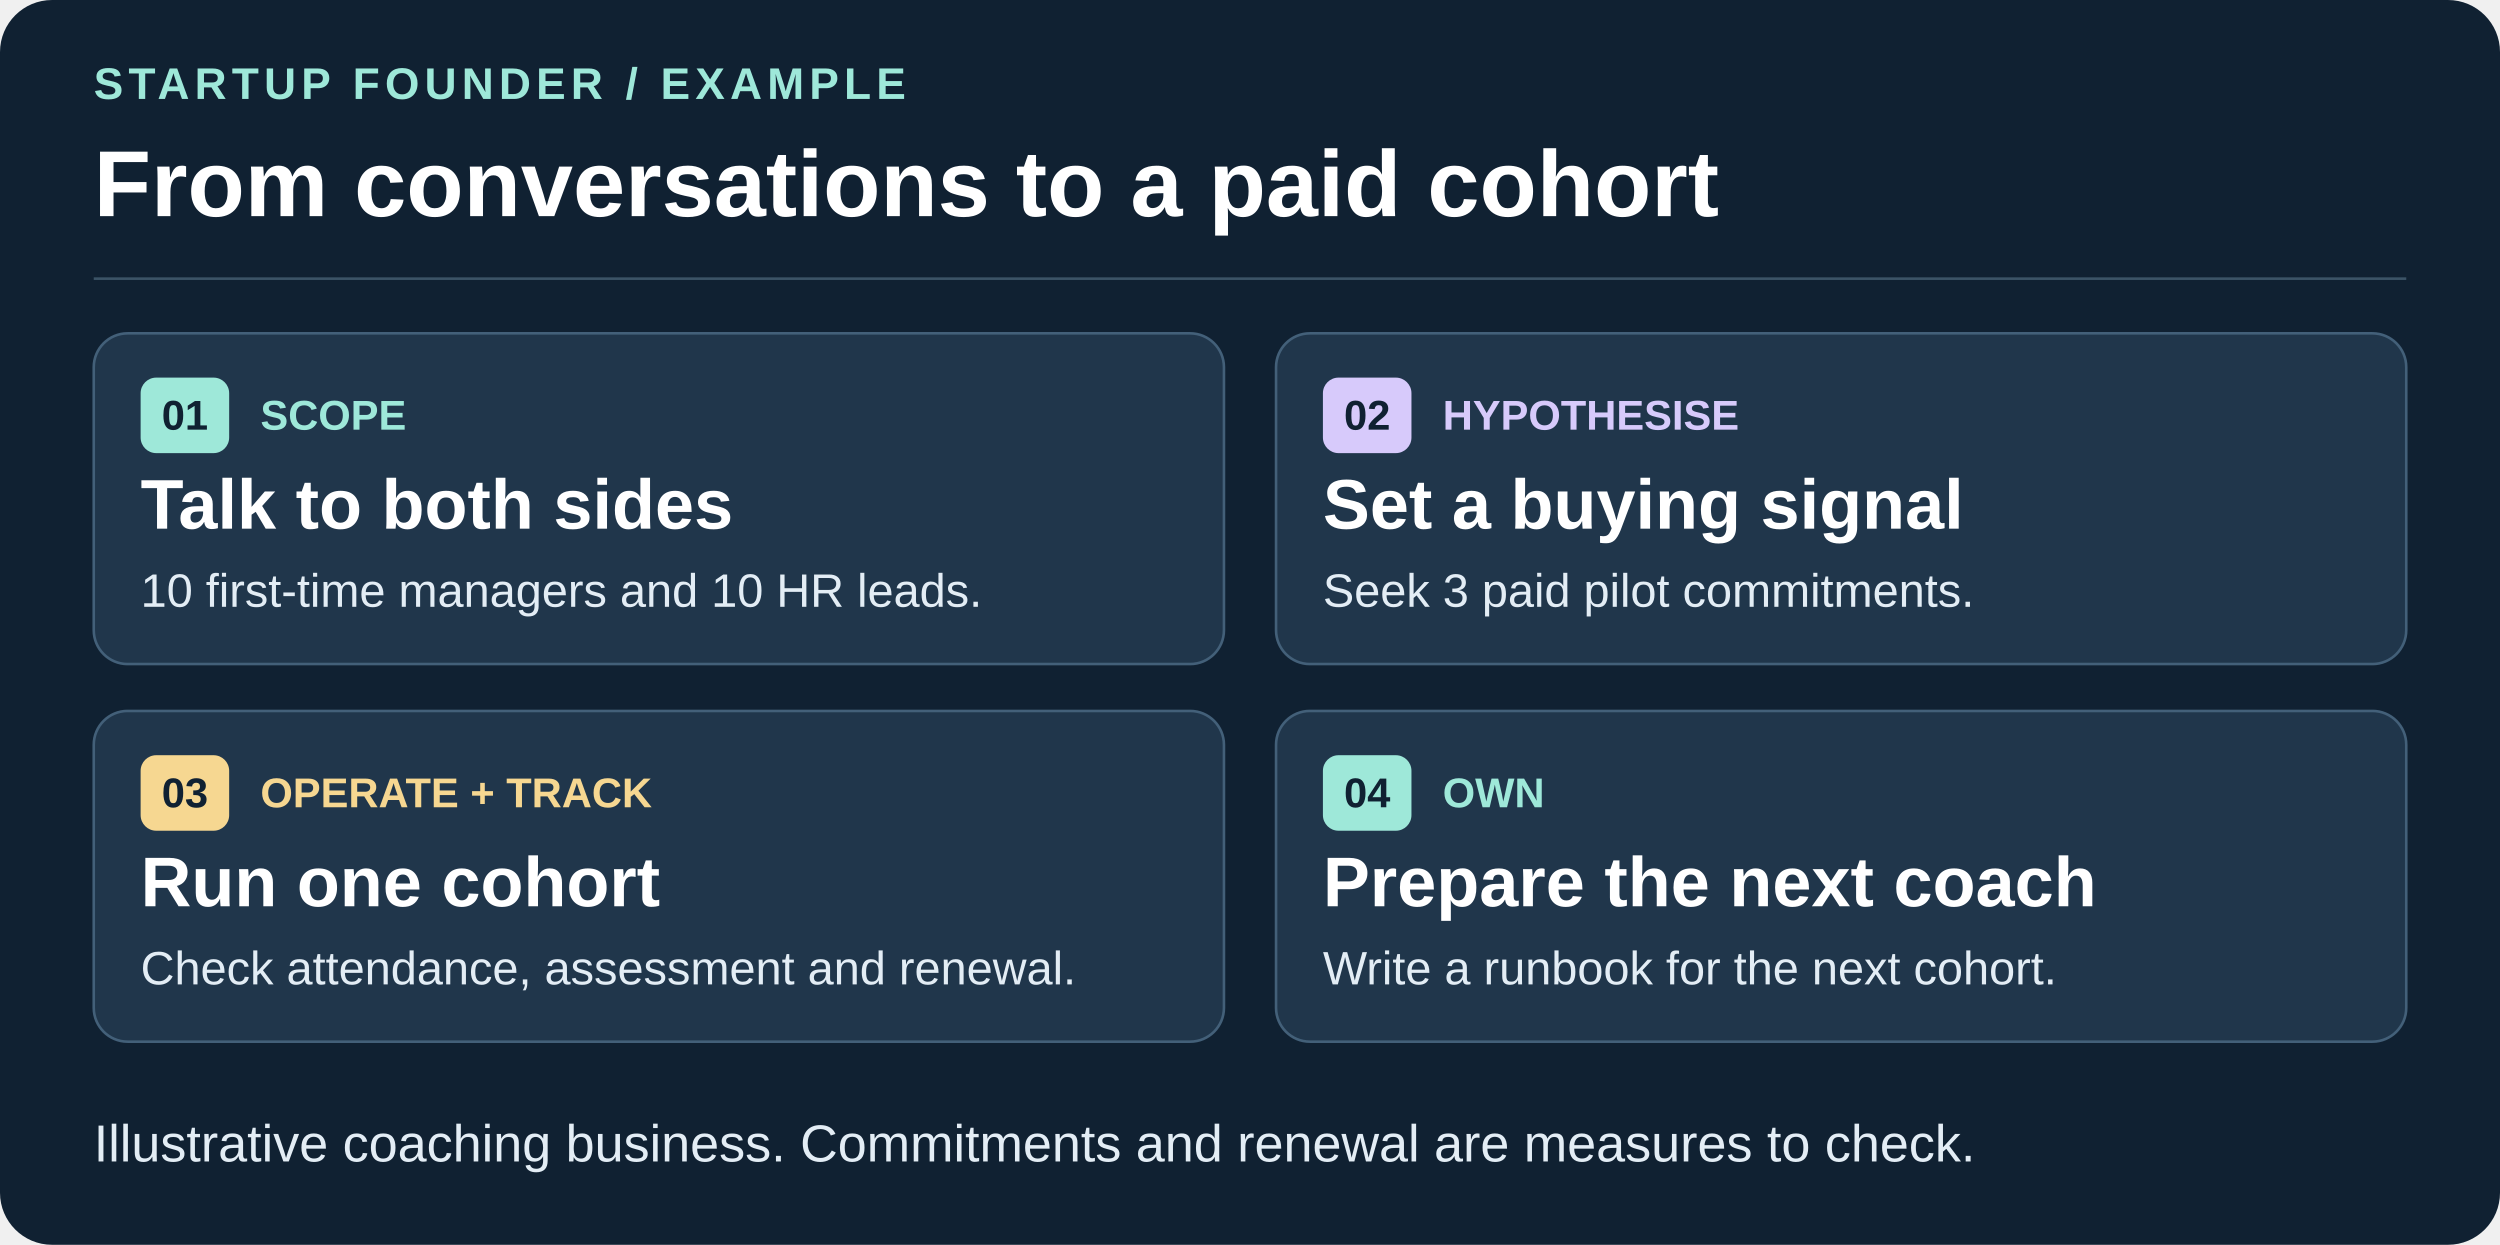
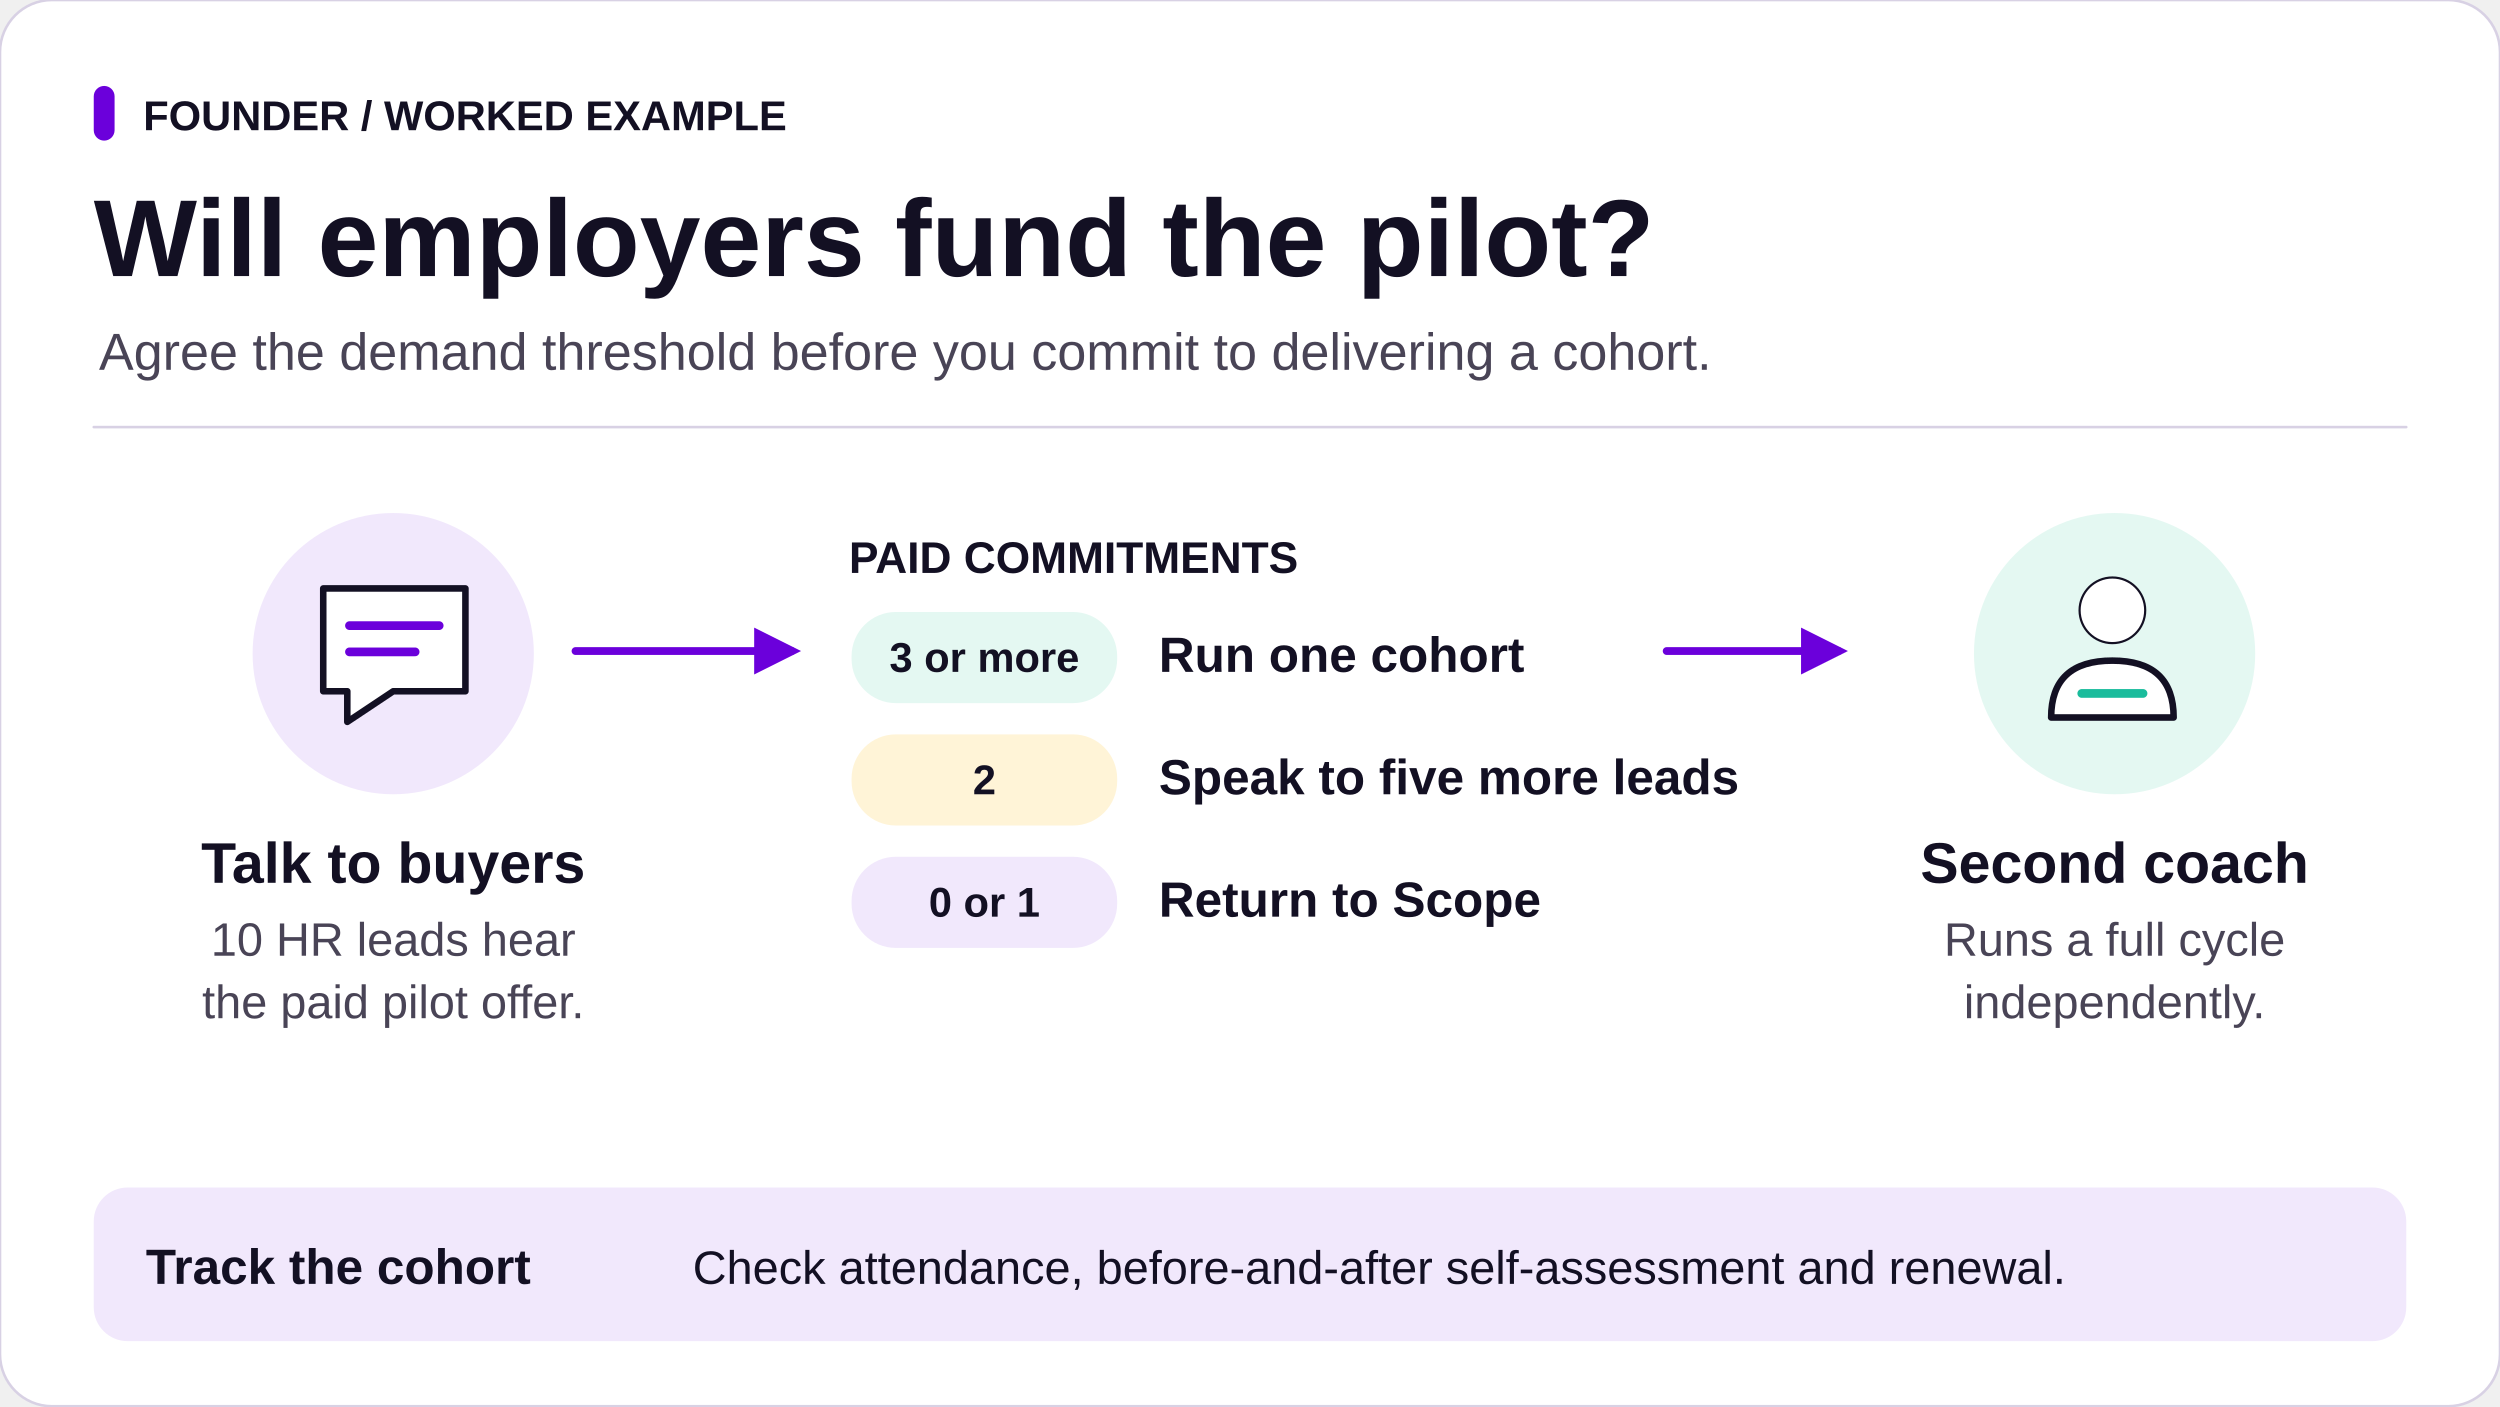
- <svg xmlns="http://www.w3.org/2000/svg" viewBox="0 0 960 478" role="img" aria-labelledby="title desc" font-family="Segoe UI, Arial, sans-serif">
-   <rect width="960" height="478" rx="20" fill="#102132" />
-   <text x="36" y="38" fill="#9ee8d9" font-size="17" font-weight="700" letter-spacing="2">STARTUP FOUNDER / EXAMPLE</text>
-   <text x="36" y="83" fill="#ffffff" font-size="36" font-weight="700">From conversations to a paid cohort</text>
-   <path d="M36 107H924" stroke="#3b5366" />
-   <g transform="translate(36 128)">
-     <rect width="434" height="127" rx="13" fill="#20364b" stroke="#436079" />
-     <rect x="18" y="17" width="34" height="29" rx="6" fill="#9ee8d9" />
-     <text x="35" y="37" text-anchor="middle" fill="#102132" font-size="16" font-weight="700">01</text>
-     <text x="64" y="37" fill="#9ee8d9" font-size="16" font-weight="700">SCOPE</text>
-     <text x="18" y="75" fill="#ffffff" font-size="27" font-weight="700">Talk to both sides</text>
-     <text x="18" y="105" fill="#e3edf5" font-size="18">10 first-time managers and 10 HR leads.</text>
+ <svg xmlns="http://www.w3.org/2000/svg" viewBox="0 0 960 540" role="img" aria-labelledby="title desc">
+   <defs>
+     <marker id="arrow" viewBox="0 0 10 10" refX="8" refY="5" markerWidth="6" markerHeight="6" orient="auto-start-reverse">
+       <path d="M0 0l10 5-10 5z" fill="#131023" />
+     </marker>
+     <marker id="violet" viewBox="0 0 10 10" refX="8" refY="5" markerWidth="6" markerHeight="6" orient="auto-start-reverse">
+       <path d="M0 0l10 5-10 5z" fill="#6B00DB" />
+     </marker>
+   </defs>
+   <rect x="0" y="0" width="960" height="540" fill="white" stroke="#d8d1e4" rx="20" />
+   <rect x="36" y="33" width="8" height="21" fill="#6B00DB" stroke="none" rx="4" />
+   <text x="55" y="50" font-family="Poppins,Arial,sans-serif" font-size="16" fill="#131023" text-anchor="start" font-weight="700">FOUNDER / WORKED EXAMPLE</text>
+   <text x="36" y="106" font-family="Poppins,Arial,sans-serif" font-size="42" fill="#131023" text-anchor="start" font-weight="700">Will employers fund the pilot?</text>
+   <text x="38" y="142" font-family="Montserrat,Arial,sans-serif" font-size="20" fill="#494456" text-anchor="start" font-weight="400">Agree the demand threshold before you commit to delivering a cohort.</text>
+   <path d="M36 164H924" fill="none" stroke="#d8d1e4" stroke-width="1" stroke-linecap="round" stroke-linejoin="round" />
+   <circle cx="151" cy="251" r="54" fill="#f1e8fc" stroke="none" />
+   <g transform="translate(109 210) scale(0.84)">
+     <path d="M18 19h65v47H50L29 80V66H18z" fill="white" stroke="#131023" stroke-width="3" stroke-linecap="round" stroke-linejoin="round" />
+     <path d="M30 36h41M30 48h30" fill="none" stroke="#6B00DB" stroke-width="4" stroke-linecap="round" stroke-linejoin="round" />
  </g>
-   <g transform="translate(490 128)">
-     <rect width="434" height="127" rx="13" fill="#20364b" stroke="#436079" />
-     <rect x="18" y="17" width="34" height="29" rx="6" fill="#d7cafb" />
-     <text x="35" y="37" text-anchor="middle" fill="#102132" font-size="16" font-weight="700">02</text>
-     <text x="64" y="37" fill="#d7cafb" font-size="16" font-weight="700">HYPOTHESISE</text>
-     <text x="18" y="75" fill="#ffffff" font-size="27" font-weight="700">Set a buying signal</text>
-     <text x="18" y="105" fill="#e3edf5" font-size="18">Seek 3 paid pilot commitments.</text>
+   <text x="151" y="339" font-family="Poppins,Arial,sans-serif" font-size="22" fill="#131023" text-anchor="middle" font-weight="700">Talk to buyers</text>
+   <text x="151" y="367" font-family="Montserrat,Arial,sans-serif" font-size="18" fill="#494456" text-anchor="middle" font-weight="400">10 HR leads hear</text>
+   <text x="151" y="391" font-family="Montserrat,Arial,sans-serif" font-size="18" fill="#494456" text-anchor="middle" font-weight="400">the paid pilot offer.</text>
+   <path d="M221 250H304" fill="none" stroke="#6B00DB" stroke-width="3" stroke-linecap="round" stroke-linejoin="round" marker-end="url(#violet)" />
+   <text x="326" y="220" font-family="Poppins,Arial,sans-serif" font-size="17" fill="#131023" text-anchor="start" font-weight="700">PAID COMMITMENTS</text>
+   <rect x="327" y="235" width="102" height="35" fill="#e4f8f2" stroke="none" rx="17" />
+   <text x="378.0" y="258" font-family="Poppins,Arial,sans-serif" font-size="16" fill="#131023" text-anchor="middle" font-weight="700">3 or more</text>
+   <text x="445" y="258" font-family="Poppins,Arial,sans-serif" font-size="19" fill="#131023" text-anchor="start" font-weight="700">Run one cohort</text>
+   <rect x="327" y="282" width="102" height="35" fill="#fff4d7" stroke="none" rx="17" />
+   <text x="378.0" y="305" font-family="Poppins,Arial,sans-serif" font-size="16" fill="#131023" text-anchor="middle" font-weight="700">2</text>
+   <text x="445" y="305" font-family="Poppins,Arial,sans-serif" font-size="19" fill="#131023" text-anchor="start" font-weight="700">Speak to five more leads</text>
+   <rect x="327" y="329" width="102" height="35" fill="#f1e8fc" stroke="none" rx="17" />
+   <text x="378.0" y="352" font-family="Poppins,Arial,sans-serif" font-size="16" fill="#131023" text-anchor="middle" font-weight="700">0 or 1</text>
+   <text x="445" y="352" font-family="Poppins,Arial,sans-serif" font-size="19" fill="#131023" text-anchor="start" font-weight="700">Return to Scope</text>
+   <path d="M640 250H706" fill="none" stroke="#6B00DB" stroke-width="3" stroke-linecap="round" stroke-linejoin="round" marker-end="url(#violet)" />
+   <circle cx="812" cy="251" r="54" fill="#e4f8f2" stroke="none" />
+   <g transform="translate(770 210) scale(0.84)">
+     <circle cx="49" cy="29" r="15" fill="white" stroke="#131023" />
+     <path d="M21 78q0-26 28-26t28 26z" fill="white" stroke="#131023" stroke-width="3" stroke-linecap="round" stroke-linejoin="round" />
+     <path d="M35 67h28" fill="none" stroke="#1ABC9C" stroke-width="4" stroke-linecap="round" stroke-linejoin="round" />
  </g>
-   <g transform="translate(36 273)">
-     <rect width="434" height="127" rx="13" fill="#20364b" stroke="#436079" />
-     <rect x="18" y="17" width="34" height="29" rx="6" fill="#f6d791" />
-     <text x="35" y="37" text-anchor="middle" fill="#102132" font-size="16" font-weight="700">03</text>
-     <text x="64" y="37" fill="#f6d791" font-size="16" font-weight="700">OPERATE + TRACK</text>
-     <text x="18" y="75" fill="#ffffff" font-size="27" font-weight="700">Run one cohort</text>
-     <text x="18" y="105" fill="#e3edf5" font-size="18">Check attendance, assessment and renewal.</text>
-   </g>
-   <g transform="translate(490 273)">
-     <rect width="434" height="127" rx="13" fill="#20364b" stroke="#436079" />
-     <rect x="18" y="17" width="34" height="29" rx="6" fill="#9ee8d9" />
-     <text x="35" y="37" text-anchor="middle" fill="#102132" font-size="16" font-weight="700">04</text>
-     <text x="64" y="37" fill="#9ee8d9" font-size="16" font-weight="700">OWN</text>
-     <text x="18" y="75" fill="#ffffff" font-size="27" font-weight="700">Prepare the next coach</text>
-     <text x="18" y="105" fill="#e3edf5" font-size="18">Write a runbook for the next cohort.</text>
-   </g>
-   <text x="36" y="446" fill="#e3edf5" font-size="20">Illustrative coaching business. Commitments and renewal are measures to check.</text>
+   <text x="812" y="339" font-family="Poppins,Arial,sans-serif" font-size="22" fill="#131023" text-anchor="middle" font-weight="700">Second coach</text>
+   <text x="812" y="367" font-family="Montserrat,Arial,sans-serif" font-size="18" fill="#494456" text-anchor="middle" font-weight="400">Runs a full cycle</text>
+   <text x="812" y="391" font-family="Montserrat,Arial,sans-serif" font-size="18" fill="#494456" text-anchor="middle" font-weight="400">independently.</text>
+   <rect x="36" y="456" width="888" height="59" fill="#f1e8fc" stroke="none" rx="13" />
+   <text x="56" y="493" font-family="Poppins,Arial,sans-serif" font-size="19" fill="#131023" text-anchor="start" font-weight="700">Track the cohort</text>
+   <text x="266" y="493" font-family="Montserrat,Arial,sans-serif" font-size="18" fill="#131023" text-anchor="start" font-weight="400">Check attendance, before-and-after self-assessment and renewal.</text>
</svg>
